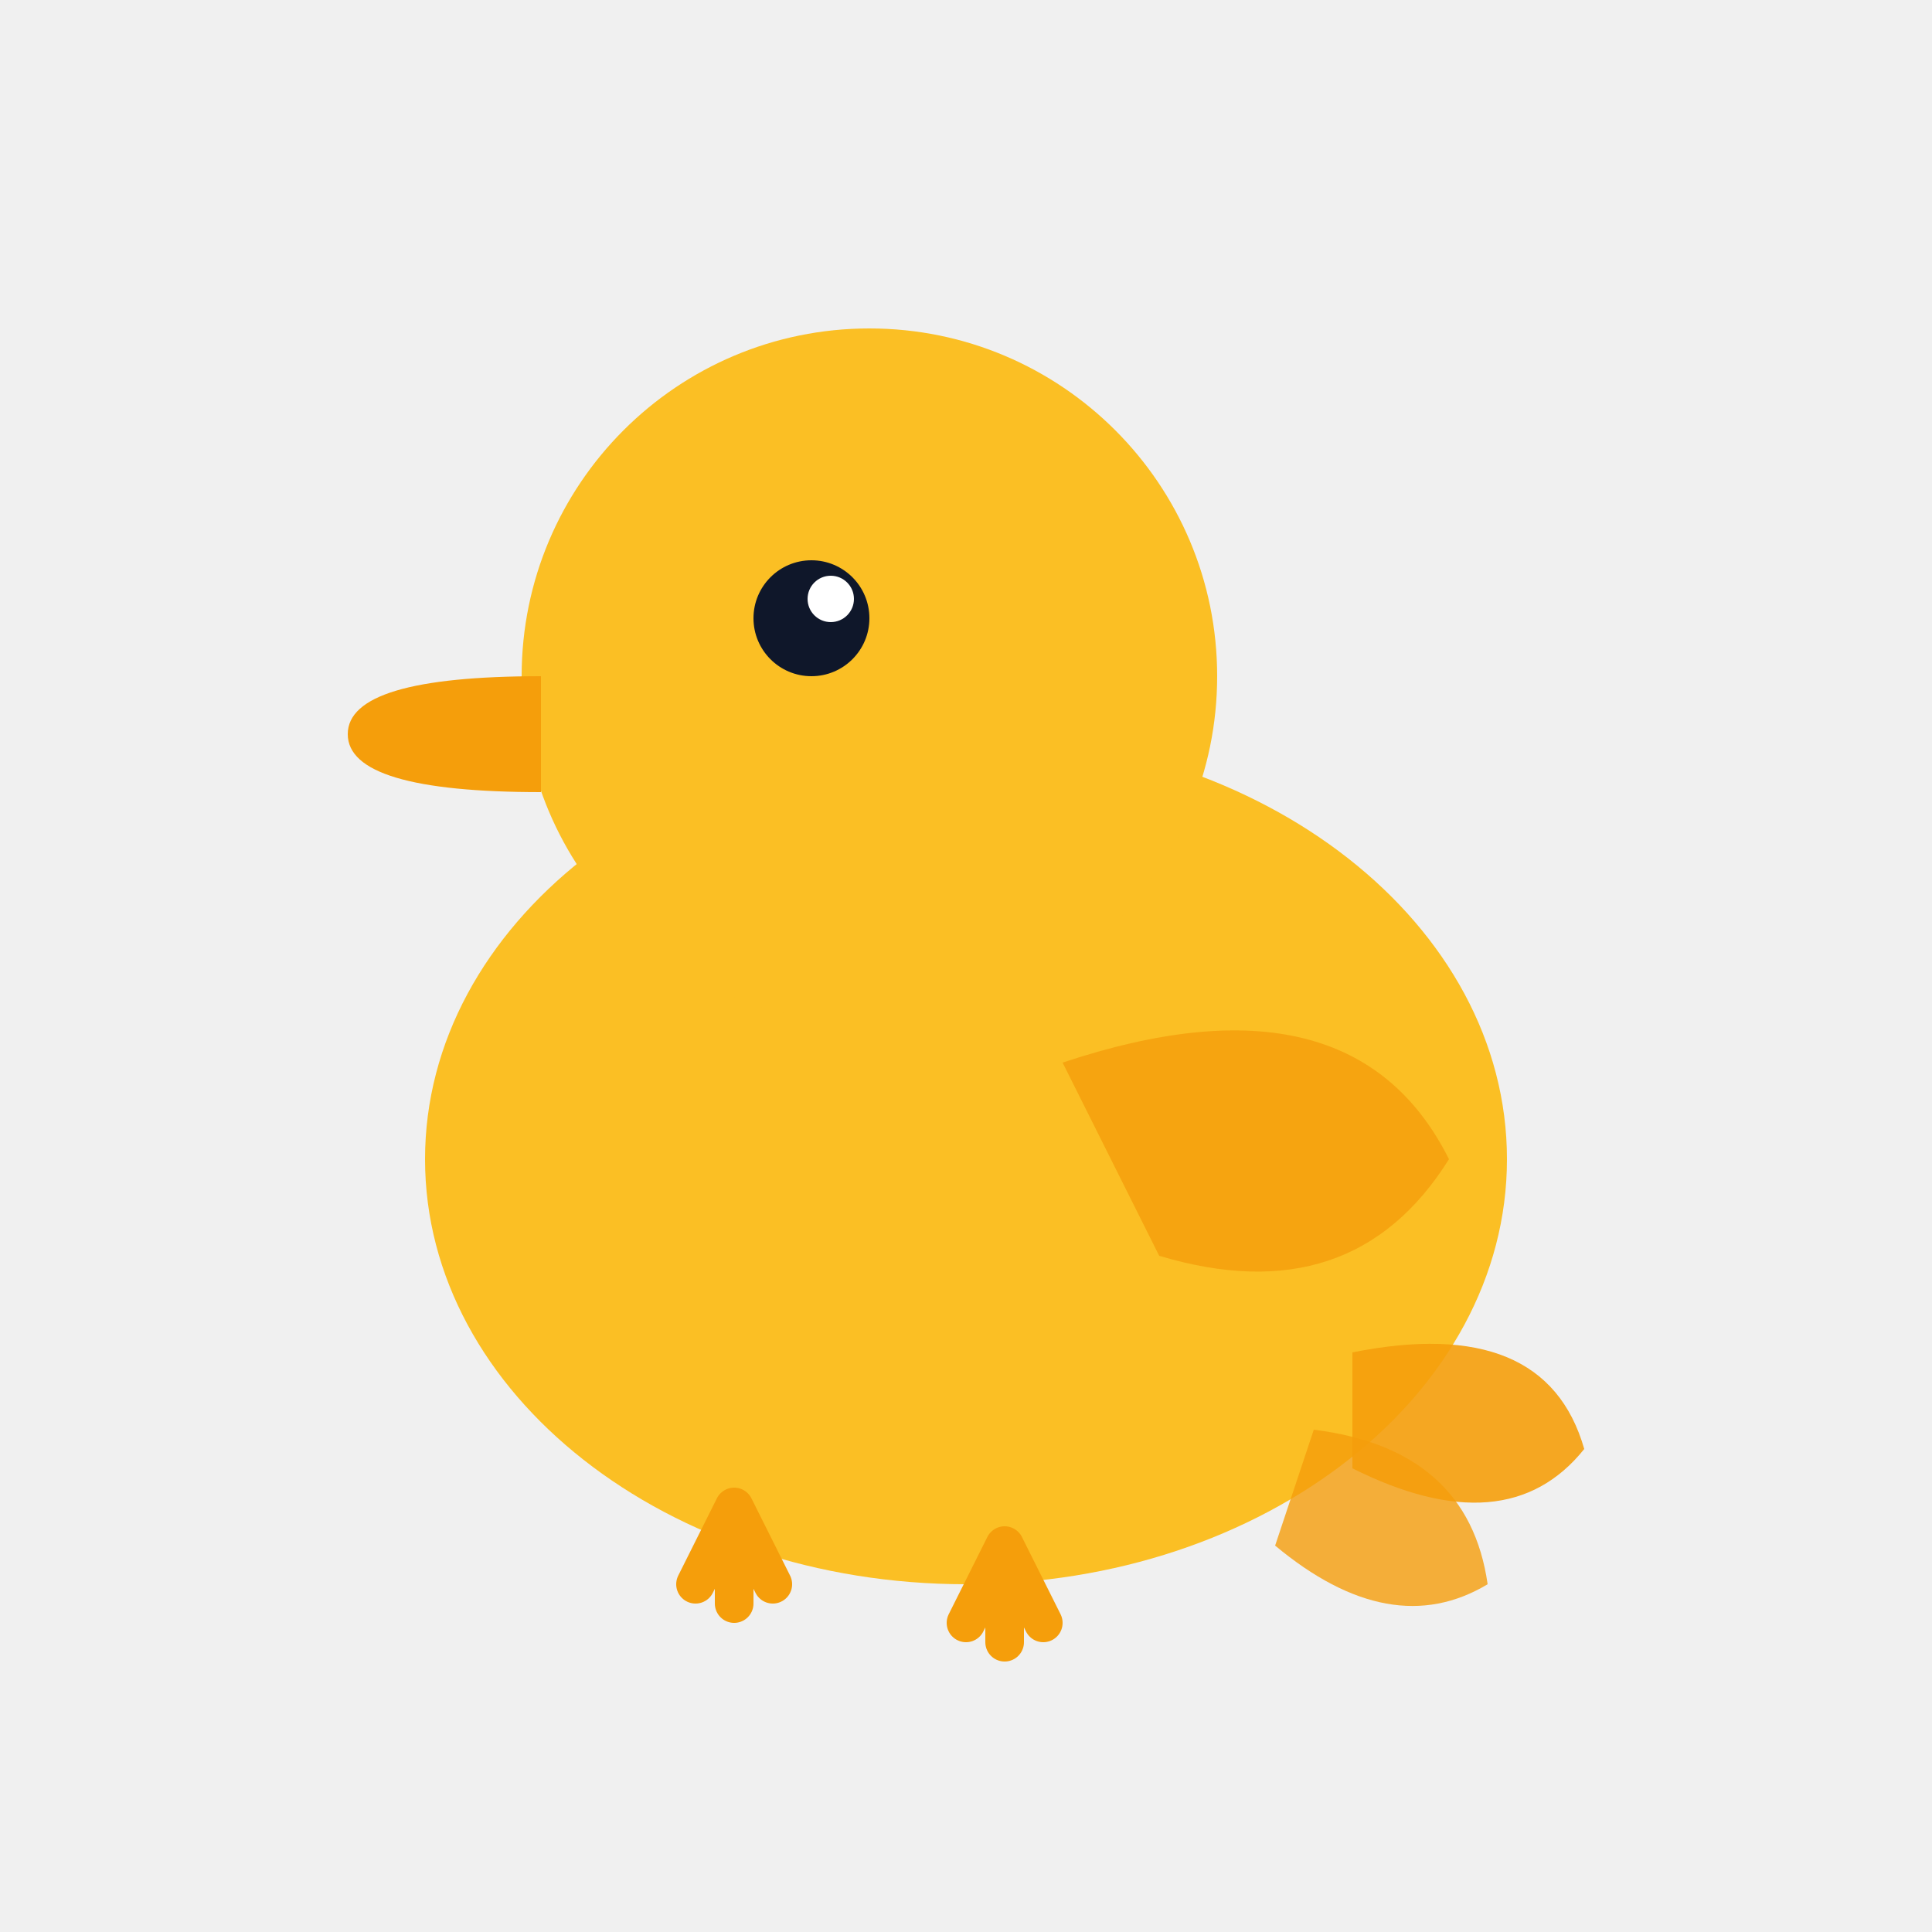
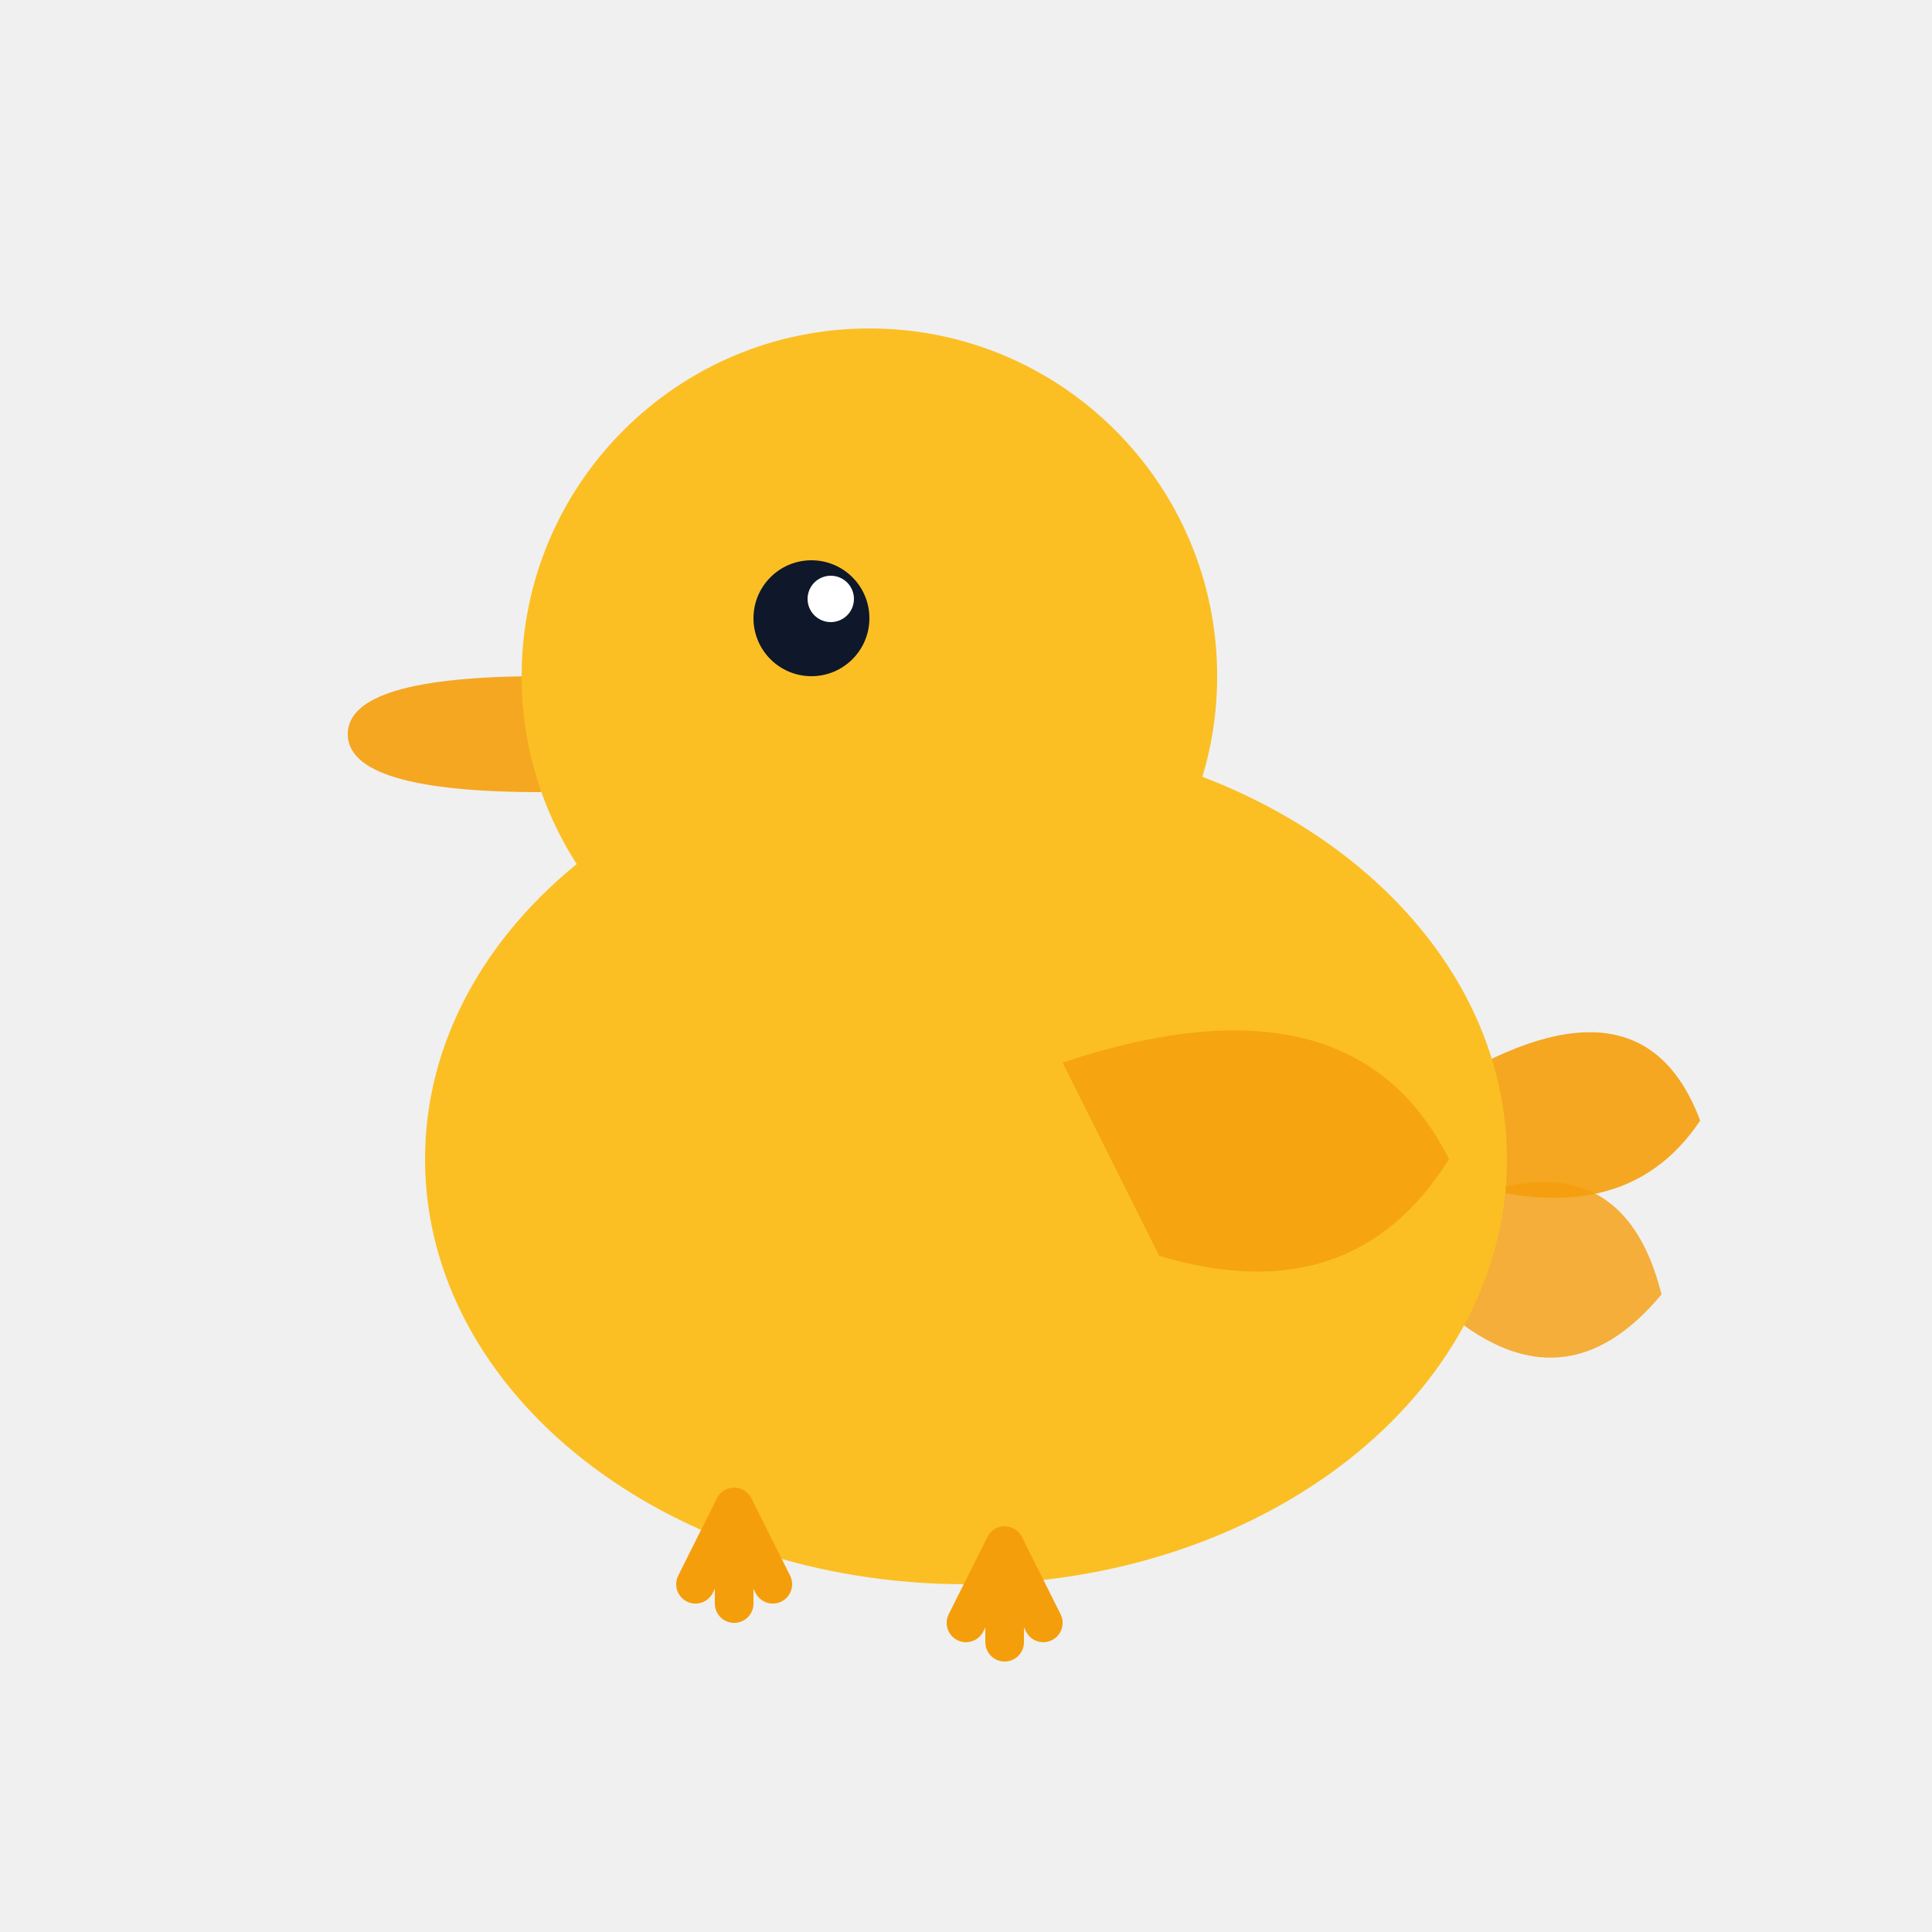
<svg xmlns="http://www.w3.org/2000/svg" viewBox="0 0 100 100" fill="none">
+   <path d="M 75 56 Q 85 50 88 58 Q 84 64 75 61 Z" fill="#f59e0b" opacity="0.9" />
+   <path d="M 76 62 Q 84 59 86 67 Q 81 73 75 68 Z" fill="#f59e0b" opacity="0.8" />
+   <path class="upper-jaw" d="M 28 35 Q 18 35 18 38 L 28 38 Z" fill="#f59e0b" opacity="0.9" />
+   <path class="lower-jaw" d="M 28 38 L 18 38 Q 18 41 28 41 Z" fill="#f59e0b" opacity="0.9" />
  <ellipse cx="50" cy="60" rx="28" ry="22" fill="#fbbf24" />
  <circle cx="45" cy="35" r="18" fill="#fbbf24" />
-   <path d="M 28 35 Q 18 35 18 38 Q 18 41 28 41 Z" fill="#f59e0b" />
  <circle cx="42" cy="32" r="3" fill="#0f172a" />
  <circle cx="43" cy="31" r="1.2" fill="#ffffff" />
  <path d="M 55 55 Q 70 50 75 60 Q 70 68 60 65 Z" fill="#f59e0b" opacity="0.8" />
-   <path d="M 70 70 Q 80 68 82 75 Q 78 80 70 76 Z" fill="#f59e0b" opacity="0.9" />
-   <path d="M 68 74 Q 76 75 77 82 Q 72 85 66 80 Z" fill="#f59e0b" opacity="0.8" />
  <g transform="translate(38, 78)">
    <path d="M 0 0 L -2 4 M 0 0 L 0 5 M 0 0 L 2 4" stroke="#f59e0b" stroke-width="2" stroke-linecap="round" />
  </g>
  <g transform="translate(52, 80)">
    <path d="M 0 0 L -2 4 M 0 0 L 0 5 M 0 0 L 2 4" stroke="#f59e0b" stroke-width="2" stroke-linecap="round" />
  </g>
</svg>
